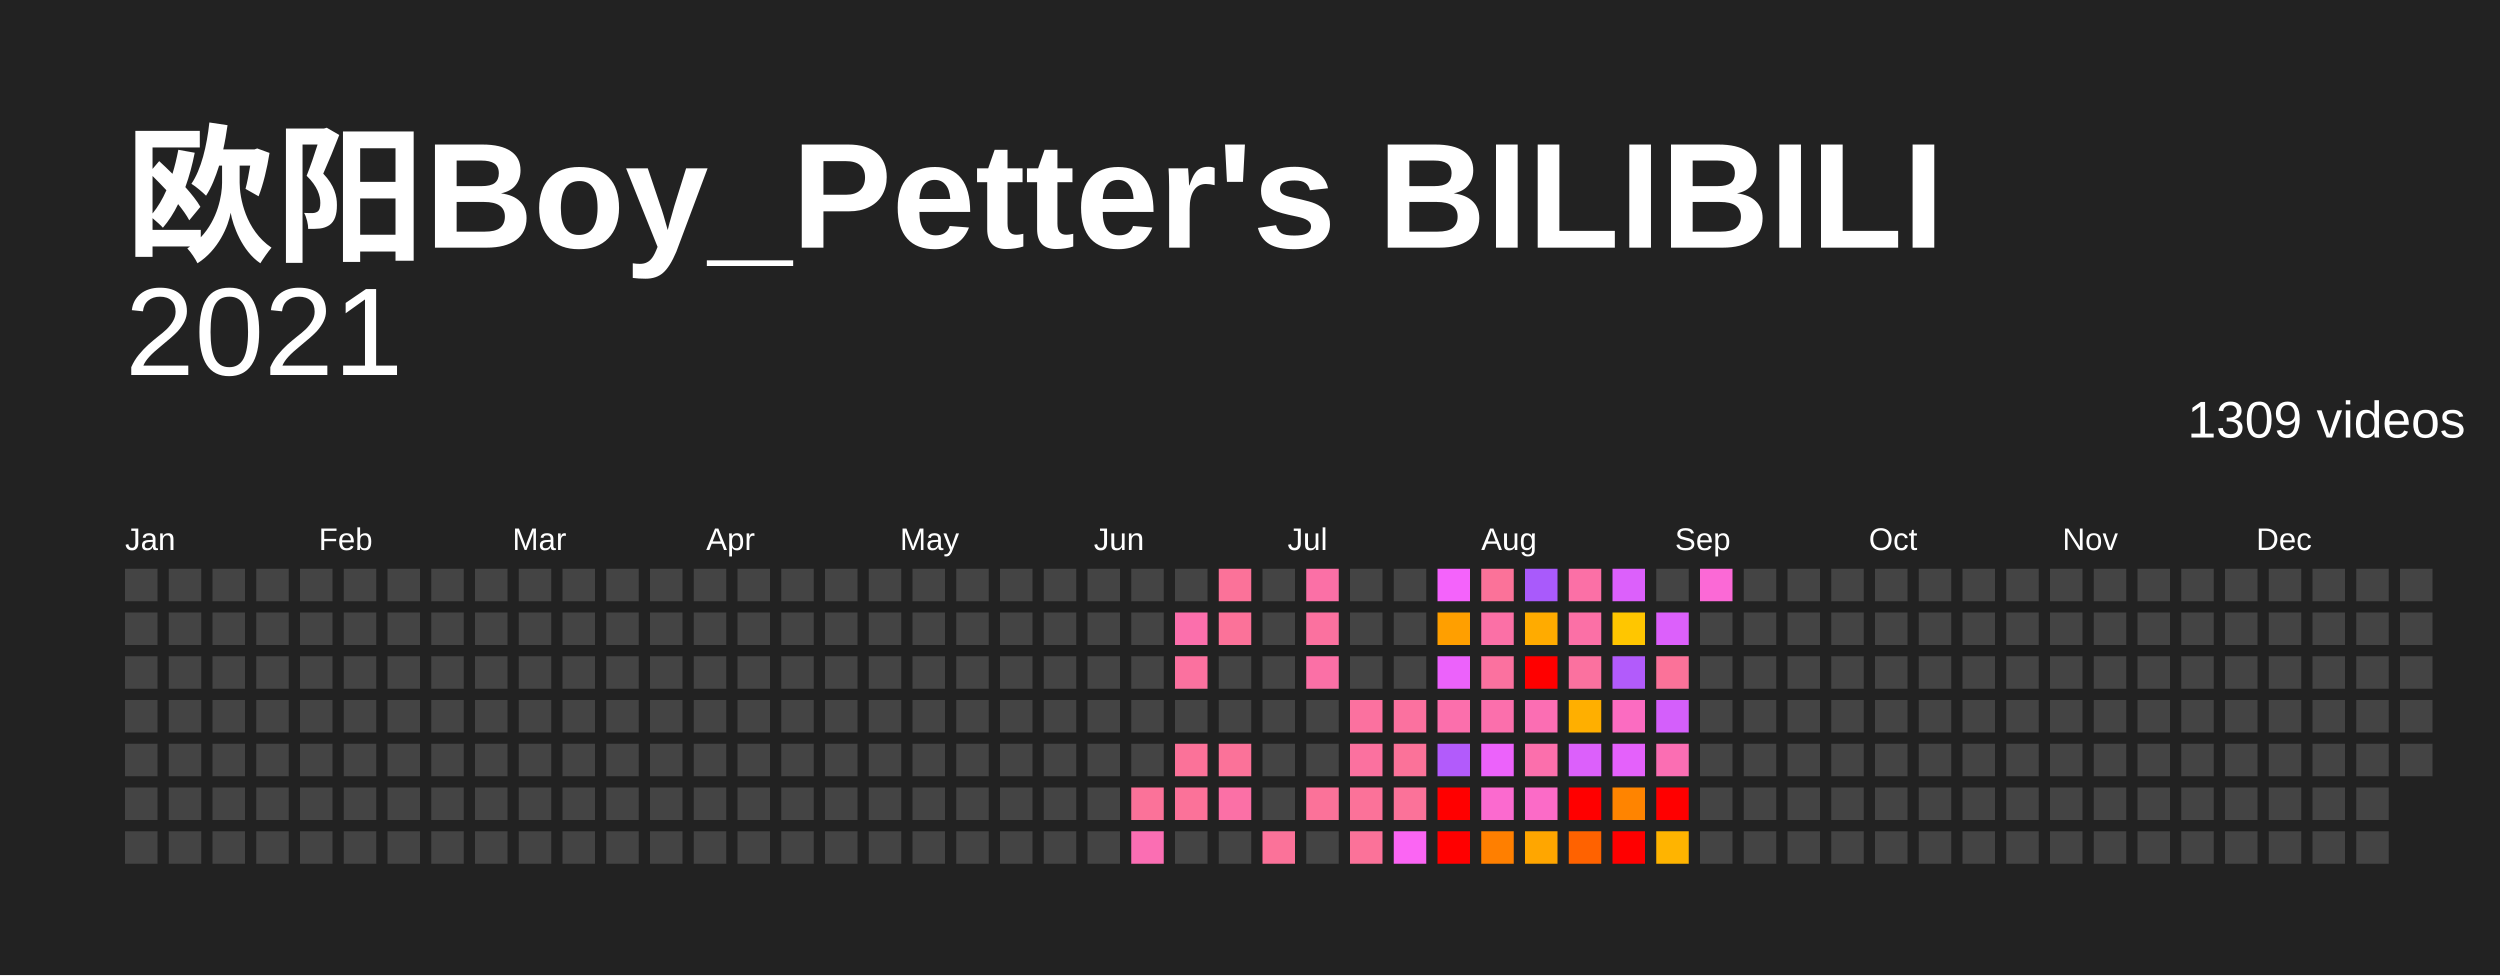
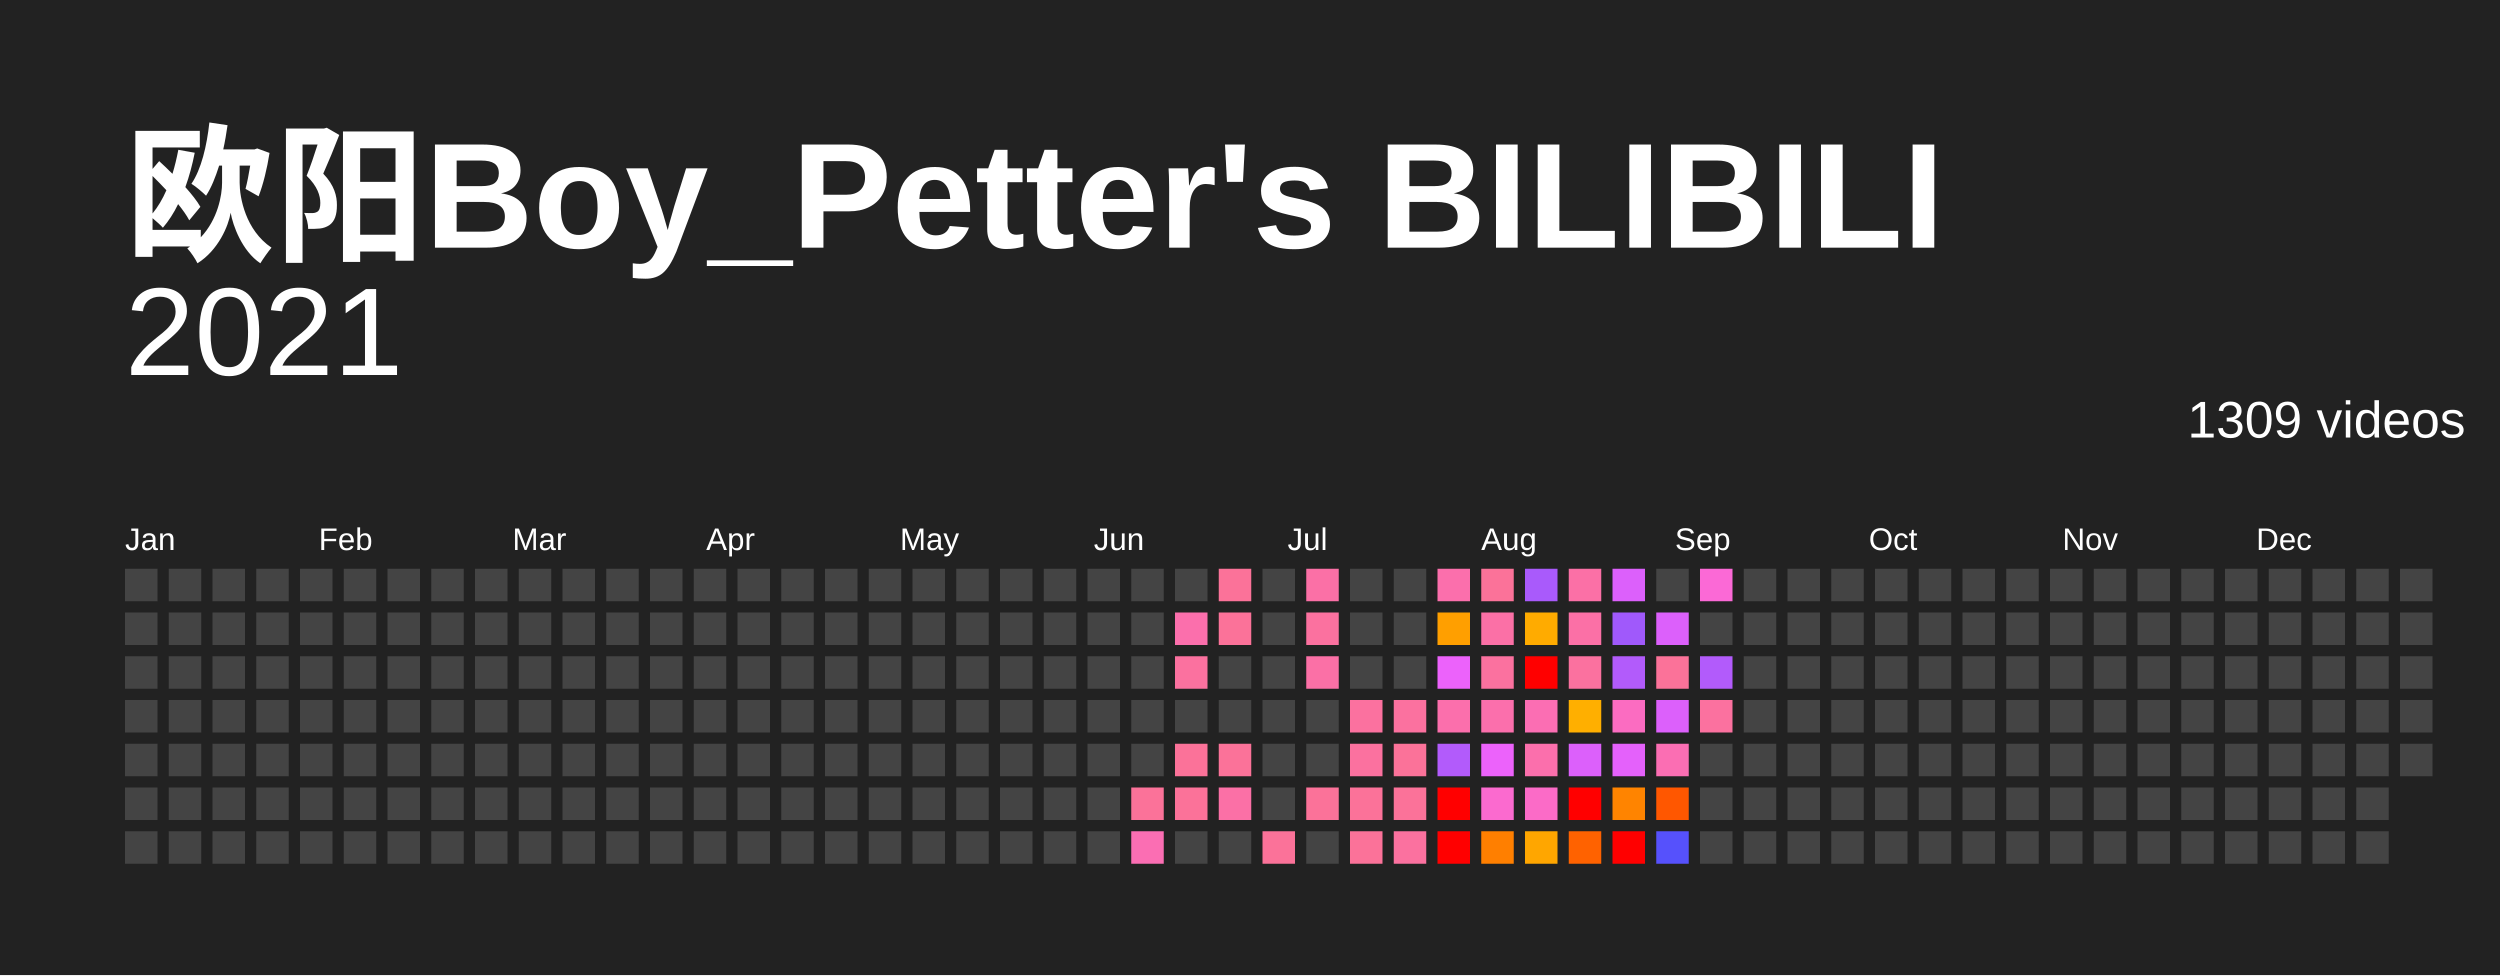
<svg xmlns="http://www.w3.org/2000/svg" baseProfile="full" height="78mm" version="1.1" viewBox="0,0,200,78" width="200mm">
  <defs />
  <rect fill="#222222" height="78" width="200" x="0" y="0" />
  <text fill="#FFFFFF" style="font-size:12px; font-family:Arial; font-weight:bold;" x="10" y="20">欧阳Boy_Petter's BILIBILI</text>
  <text alignment-baseline="hanging" fill="#FFFFFF" style="font-size:10.0px; font-family:Arial;" x="10" y="30">2021</text>
  <text alignment-baseline="hanging" fill="#FFFFFF" style="font-size:4.125px; font-family:Arial;" x="175" y="35">1309 videos</text>
  <text fill="#FFFFFF" style="font-size:2.5px; font-family:Arial" x="10.0" y="44">Jan</text>
  <text fill="#FFFFFF" style="font-size:2.5px; font-family:Arial" x="25.5" y="44">Feb</text>
  <text fill="#FFFFFF" style="font-size:2.5px; font-family:Arial" x="41.0" y="44">Mar</text>
  <text fill="#FFFFFF" style="font-size:2.5px; font-family:Arial" x="56.5" y="44">Apr</text>
  <text fill="#FFFFFF" style="font-size:2.5px; font-family:Arial" x="72.0" y="44">May</text>
  <text fill="#FFFFFF" style="font-size:2.5px; font-family:Arial" x="87.5" y="44">Jun</text>
  <text fill="#FFFFFF" style="font-size:2.5px; font-family:Arial" x="103.0" y="44">Jul</text>
  <text fill="#FFFFFF" style="font-size:2.5px; font-family:Arial" x="118.5" y="44">Aug</text>
  <text fill="#FFFFFF" style="font-size:2.5px; font-family:Arial" x="134.0" y="44">Sep</text>
  <text fill="#FFFFFF" style="font-size:2.5px; font-family:Arial" x="149.5" y="44">Oct</text>
  <text fill="#FFFFFF" style="font-size:2.5px; font-family:Arial" x="165.0" y="44">Nov</text>
  <text fill="#FFFFFF" style="font-size:2.5px; font-family:Arial" x="180.5" y="44">Dec</text>
  <rect fill="#444444" height="2.6" width="2.6" x="10.0" y="45.5" />
  <rect fill="#444444" height="2.6" width="2.6" x="10.0" y="49.0" />
  <rect fill="#444444" height="2.6" width="2.6" x="10.0" y="52.5" />
  <rect fill="#444444" height="2.6" width="2.6" x="10.0" y="56.0" />
  <rect fill="#444444" height="2.6" width="2.6" x="10.0" y="59.5" />
  <rect fill="#444444" height="2.6" width="2.6" x="10.0" y="63.0" />
  <rect fill="#444444" height="2.6" width="2.6" x="10.0" y="66.5" />
  <rect fill="#444444" height="2.6" width="2.6" x="13.5" y="45.5" />
  <rect fill="#444444" height="2.6" width="2.6" x="13.5" y="49.0" />
  <rect fill="#444444" height="2.6" width="2.6" x="13.5" y="52.5" />
  <rect fill="#444444" height="2.6" width="2.6" x="13.5" y="56.0" />
  <rect fill="#444444" height="2.6" width="2.6" x="13.5" y="59.5" />
  <rect fill="#444444" height="2.6" width="2.6" x="13.5" y="63.0" />
  <rect fill="#444444" height="2.6" width="2.6" x="13.5" y="66.5" />
  <rect fill="#444444" height="2.6" width="2.6" x="17.0" y="45.5" />
  <rect fill="#444444" height="2.6" width="2.6" x="17.0" y="49.0" />
  <rect fill="#444444" height="2.6" width="2.6" x="17.0" y="52.5" />
  <rect fill="#444444" height="2.6" width="2.6" x="17.0" y="56.0" />
  <rect fill="#444444" height="2.6" width="2.6" x="17.0" y="59.5" />
  <rect fill="#444444" height="2.6" width="2.6" x="17.0" y="63.0" />
  <rect fill="#444444" height="2.6" width="2.6" x="17.0" y="66.5" />
  <rect fill="#444444" height="2.6" width="2.6" x="20.5" y="45.5" />
  <rect fill="#444444" height="2.6" width="2.6" x="20.5" y="49.0" />
  <rect fill="#444444" height="2.6" width="2.6" x="20.5" y="52.5" />
  <rect fill="#444444" height="2.6" width="2.6" x="20.5" y="56.0" />
  <rect fill="#444444" height="2.6" width="2.6" x="20.5" y="59.5" />
  <rect fill="#444444" height="2.6" width="2.6" x="20.5" y="63.0" />
  <rect fill="#444444" height="2.6" width="2.6" x="20.5" y="66.5" />
  <rect fill="#444444" height="2.6" width="2.6" x="24.0" y="45.5" />
  <rect fill="#444444" height="2.6" width="2.6" x="24.0" y="49.0" />
  <rect fill="#444444" height="2.6" width="2.6" x="24.0" y="52.5" />
  <rect fill="#444444" height="2.6" width="2.6" x="24.0" y="56.0" />
  <rect fill="#444444" height="2.6" width="2.6" x="24.0" y="59.5" />
  <rect fill="#444444" height="2.6" width="2.6" x="24.0" y="63.0" />
  <rect fill="#444444" height="2.6" width="2.6" x="24.0" y="66.5" />
  <rect fill="#444444" height="2.6" width="2.6" x="27.5" y="45.5" />
  <rect fill="#444444" height="2.6" width="2.6" x="27.5" y="49.0" />
  <rect fill="#444444" height="2.6" width="2.6" x="27.5" y="52.5" />
  <rect fill="#444444" height="2.6" width="2.6" x="27.5" y="56.0" />
  <rect fill="#444444" height="2.6" width="2.6" x="27.5" y="59.5" />
  <rect fill="#444444" height="2.6" width="2.6" x="27.5" y="63.0" />
  <rect fill="#444444" height="2.6" width="2.6" x="27.5" y="66.5" />
  <rect fill="#444444" height="2.6" width="2.6" x="31.0" y="45.5" />
  <rect fill="#444444" height="2.6" width="2.6" x="31.0" y="49.0" />
  <rect fill="#444444" height="2.6" width="2.6" x="31.0" y="52.5" />
  <rect fill="#444444" height="2.6" width="2.6" x="31.0" y="56.0" />
  <rect fill="#444444" height="2.6" width="2.6" x="31.0" y="59.5" />
  <rect fill="#444444" height="2.6" width="2.6" x="31.0" y="63.0" />
  <rect fill="#444444" height="2.6" width="2.6" x="31.0" y="66.5" />
  <rect fill="#444444" height="2.6" width="2.6" x="34.5" y="45.5" />
  <rect fill="#444444" height="2.6" width="2.6" x="34.5" y="49.0" />
  <rect fill="#444444" height="2.6" width="2.6" x="34.5" y="52.5" />
  <rect fill="#444444" height="2.6" width="2.6" x="34.5" y="56.0" />
  <rect fill="#444444" height="2.6" width="2.6" x="34.5" y="59.5" />
  <rect fill="#444444" height="2.6" width="2.6" x="34.5" y="63.0" />
  <rect fill="#444444" height="2.6" width="2.6" x="34.5" y="66.5" />
  <rect fill="#444444" height="2.6" width="2.6" x="38.0" y="45.5" />
  <rect fill="#444444" height="2.6" width="2.6" x="38.0" y="49.0" />
  <rect fill="#444444" height="2.6" width="2.6" x="38.0" y="52.5" />
  <rect fill="#444444" height="2.6" width="2.6" x="38.0" y="56.0" />
  <rect fill="#444444" height="2.6" width="2.6" x="38.0" y="59.5" />
  <rect fill="#444444" height="2.6" width="2.6" x="38.0" y="63.0" />
  <rect fill="#444444" height="2.6" width="2.6" x="38.0" y="66.5" />
  <rect fill="#444444" height="2.6" width="2.6" x="41.5" y="45.5" />
  <rect fill="#444444" height="2.6" width="2.6" x="41.5" y="49.0" />
  <rect fill="#444444" height="2.6" width="2.6" x="41.5" y="52.5" />
  <rect fill="#444444" height="2.6" width="2.6" x="41.5" y="56.0" />
  <rect fill="#444444" height="2.6" width="2.6" x="41.5" y="59.5" />
  <rect fill="#444444" height="2.6" width="2.6" x="41.5" y="63.0" />
  <rect fill="#444444" height="2.6" width="2.6" x="41.5" y="66.5" />
  <rect fill="#444444" height="2.6" width="2.6" x="45.0" y="45.5" />
  <rect fill="#444444" height="2.6" width="2.6" x="45.0" y="49.0" />
  <rect fill="#444444" height="2.6" width="2.6" x="45.0" y="52.5" />
  <rect fill="#444444" height="2.6" width="2.6" x="45.0" y="56.0" />
  <rect fill="#444444" height="2.6" width="2.6" x="45.0" y="59.5" />
  <rect fill="#444444" height="2.6" width="2.6" x="45.0" y="63.0" />
  <rect fill="#444444" height="2.6" width="2.6" x="45.0" y="66.5" />
  <rect fill="#444444" height="2.6" width="2.6" x="48.5" y="45.5" />
  <rect fill="#444444" height="2.6" width="2.6" x="48.5" y="49.0" />
  <rect fill="#444444" height="2.6" width="2.6" x="48.5" y="52.5" />
  <rect fill="#444444" height="2.6" width="2.6" x="48.5" y="56.0" />
  <rect fill="#444444" height="2.6" width="2.6" x="48.5" y="59.5" />
  <rect fill="#444444" height="2.6" width="2.6" x="48.5" y="63.0" />
  <rect fill="#444444" height="2.6" width="2.6" x="48.5" y="66.5" />
  <rect fill="#444444" height="2.6" width="2.6" x="52.0" y="45.5" />
  <rect fill="#444444" height="2.6" width="2.6" x="52.0" y="49.0" />
  <rect fill="#444444" height="2.6" width="2.6" x="52.0" y="52.5" />
  <rect fill="#444444" height="2.6" width="2.6" x="52.0" y="56.0" />
  <rect fill="#444444" height="2.6" width="2.6" x="52.0" y="59.5" />
  <rect fill="#444444" height="2.6" width="2.6" x="52.0" y="63.0" />
  <rect fill="#444444" height="2.6" width="2.6" x="52.0" y="66.5" />
  <rect fill="#444444" height="2.6" width="2.6" x="55.5" y="45.5" />
  <rect fill="#444444" height="2.6" width="2.6" x="55.5" y="49.0" />
  <rect fill="#444444" height="2.6" width="2.6" x="55.5" y="52.5" />
  <rect fill="#444444" height="2.6" width="2.6" x="55.5" y="56.0" />
  <rect fill="#444444" height="2.6" width="2.6" x="55.5" y="59.5" />
  <rect fill="#444444" height="2.6" width="2.6" x="55.5" y="63.0" />
  <rect fill="#444444" height="2.6" width="2.6" x="55.5" y="66.5" />
  <rect fill="#444444" height="2.6" width="2.6" x="59.0" y="45.5" />
  <rect fill="#444444" height="2.6" width="2.6" x="59.0" y="49.0" />
  <rect fill="#444444" height="2.6" width="2.6" x="59.0" y="52.5" />
  <rect fill="#444444" height="2.6" width="2.6" x="59.0" y="56.0" />
  <rect fill="#444444" height="2.6" width="2.6" x="59.0" y="59.5" />
  <rect fill="#444444" height="2.6" width="2.6" x="59.0" y="63.0" />
  <rect fill="#444444" height="2.6" width="2.6" x="59.0" y="66.5" />
  <rect fill="#444444" height="2.6" width="2.6" x="62.5" y="45.5" />
  <rect fill="#444444" height="2.6" width="2.6" x="62.5" y="49.0" />
  <rect fill="#444444" height="2.6" width="2.6" x="62.5" y="52.5" />
  <rect fill="#444444" height="2.6" width="2.6" x="62.5" y="56.0" />
  <rect fill="#444444" height="2.6" width="2.6" x="62.5" y="59.5" />
  <rect fill="#444444" height="2.6" width="2.6" x="62.5" y="63.0" />
  <rect fill="#444444" height="2.6" width="2.6" x="62.5" y="66.5" />
  <rect fill="#444444" height="2.6" width="2.6" x="66.0" y="45.5" />
  <rect fill="#444444" height="2.6" width="2.6" x="66.0" y="49.0" />
  <rect fill="#444444" height="2.6" width="2.6" x="66.0" y="52.5" />
  <rect fill="#444444" height="2.6" width="2.6" x="66.0" y="56.0" />
  <rect fill="#444444" height="2.6" width="2.6" x="66.0" y="59.5" />
  <rect fill="#444444" height="2.6" width="2.6" x="66.0" y="63.0" />
  <rect fill="#444444" height="2.6" width="2.6" x="66.0" y="66.5" />
  <rect fill="#444444" height="2.6" width="2.6" x="69.5" y="45.5" />
  <rect fill="#444444" height="2.6" width="2.6" x="69.5" y="49.0" />
  <rect fill="#444444" height="2.6" width="2.6" x="69.5" y="52.5" />
  <rect fill="#444444" height="2.6" width="2.6" x="69.5" y="56.0" />
  <rect fill="#444444" height="2.6" width="2.6" x="69.5" y="59.5" />
  <rect fill="#444444" height="2.6" width="2.6" x="69.5" y="63.0" />
  <rect fill="#444444" height="2.6" width="2.6" x="69.5" y="66.5" />
  <rect fill="#444444" height="2.6" width="2.6" x="73.0" y="45.5" />
  <rect fill="#444444" height="2.6" width="2.6" x="73.0" y="49.0" />
  <rect fill="#444444" height="2.6" width="2.6" x="73.0" y="52.5" />
  <rect fill="#444444" height="2.6" width="2.6" x="73.0" y="56.0" />
  <rect fill="#444444" height="2.6" width="2.6" x="73.0" y="59.5" />
  <rect fill="#444444" height="2.6" width="2.6" x="73.0" y="63.0" />
  <rect fill="#444444" height="2.6" width="2.6" x="73.0" y="66.5" />
  <rect fill="#444444" height="2.6" width="2.6" x="76.5" y="45.5" />
  <rect fill="#444444" height="2.6" width="2.6" x="76.5" y="49.0" />
  <rect fill="#444444" height="2.6" width="2.6" x="76.5" y="52.5" />
  <rect fill="#444444" height="2.6" width="2.6" x="76.5" y="56.0" />
  <rect fill="#444444" height="2.6" width="2.6" x="76.5" y="59.5" />
  <rect fill="#444444" height="2.6" width="2.6" x="76.5" y="63.0" />
  <rect fill="#444444" height="2.6" width="2.6" x="76.5" y="66.5" />
  <rect fill="#444444" height="2.6" width="2.6" x="80.0" y="45.5" />
  <rect fill="#444444" height="2.6" width="2.6" x="80.0" y="49.0" />
  <rect fill="#444444" height="2.6" width="2.6" x="80.0" y="52.5" />
  <rect fill="#444444" height="2.6" width="2.6" x="80.0" y="56.0" />
  <rect fill="#444444" height="2.6" width="2.6" x="80.0" y="59.5" />
  <rect fill="#444444" height="2.6" width="2.6" x="80.0" y="63.0" />
  <rect fill="#444444" height="2.6" width="2.6" x="80.0" y="66.5" />
  <rect fill="#444444" height="2.6" width="2.6" x="83.5" y="45.5" />
  <rect fill="#444444" height="2.6" width="2.6" x="83.5" y="49.0" />
  <rect fill="#444444" height="2.6" width="2.6" x="83.5" y="52.5" />
  <rect fill="#444444" height="2.6" width="2.6" x="83.5" y="56.0" />
  <rect fill="#444444" height="2.6" width="2.6" x="83.5" y="59.5" />
  <rect fill="#444444" height="2.6" width="2.6" x="83.5" y="63.0" />
  <rect fill="#444444" height="2.6" width="2.6" x="83.5" y="66.5" />
  <rect fill="#444444" height="2.6" width="2.6" x="87.0" y="45.5" />
  <rect fill="#444444" height="2.6" width="2.6" x="87.0" y="49.0" />
  <rect fill="#444444" height="2.6" width="2.6" x="87.0" y="52.5" />
  <rect fill="#444444" height="2.6" width="2.6" x="87.0" y="56.0" />
  <rect fill="#444444" height="2.6" width="2.6" x="87.0" y="59.5" />
  <rect fill="#444444" height="2.6" width="2.6" x="87.0" y="63.0" />
  <rect fill="#444444" height="2.6" width="2.6" x="87.0" y="66.5" />
  <rect fill="#444444" height="2.6" width="2.6" x="90.5" y="45.5" />
  <rect fill="#444444" height="2.6" width="2.6" x="90.5" y="49.0" />
  <rect fill="#444444" height="2.6" width="2.6" x="90.5" y="52.5" />
  <rect fill="#444444" height="2.6" width="2.6" x="90.5" y="56.0" />
  <rect fill="#444444" height="2.6" width="2.6" x="90.5" y="59.5" />
  <rect fill="#fb7299" height="2.6" width="2.6" x="90.5" y="63.0" />
  <rect fill="#fb6eb3" height="2.6" width="2.6" x="90.5" y="66.5" />
  <rect fill="#444444" height="2.6" width="2.6" x="94.0" y="45.5" />
  <rect fill="#fb6fac" height="2.6" width="2.6" x="94.0" y="49.0" />
  <rect fill="#fb719f" height="2.6" width="2.6" x="94.0" y="52.5" />
  <rect fill="#444444" height="2.6" width="2.6" x="94.0" y="56.0" />
  <rect fill="#fb7299" height="2.6" width="2.6" x="94.0" y="59.5" />
  <rect fill="#fb7299" height="2.6" width="2.6" x="94.0" y="63.0" />
  <rect fill="#444444" height="2.6" width="2.6" x="94.0" y="66.5" />
  <rect fill="#fb7299" height="2.6" width="2.6" x="97.5" y="45.5" />
  <rect fill="#fb7299" height="2.6" width="2.6" x="97.5" y="49.0" />
  <rect fill="#444444" height="2.6" width="2.6" x="97.5" y="52.5" />
  <rect fill="#444444" height="2.6" width="2.6" x="97.5" y="56.0" />
  <rect fill="#fb7299" height="2.6" width="2.6" x="97.5" y="59.5" />
  <rect fill="#fb70a6" height="2.6" width="2.6" x="97.5" y="63.0" />
  <rect fill="#444444" height="2.6" width="2.6" x="97.5" y="66.5" />
  <rect fill="#444444" height="2.6" width="2.6" x="101.0" y="45.5" />
  <rect fill="#444444" height="2.6" width="2.6" x="101.0" y="49.0" />
  <rect fill="#444444" height="2.6" width="2.6" x="101.0" y="52.5" />
  <rect fill="#444444" height="2.6" width="2.6" x="101.0" y="56.0" />
  <rect fill="#444444" height="2.6" width="2.6" x="101.0" y="59.5" />
  <rect fill="#444444" height="2.6" width="2.6" x="101.0" y="63.0" />
  <rect fill="#fb7299" height="2.6" width="2.6" x="101.0" y="66.5" />
  <rect fill="#fb70a6" height="2.6" width="2.6" x="104.5" y="45.5" />
  <rect fill="#fb719f" height="2.6" width="2.6" x="104.5" y="49.0" />
  <rect fill="#fb70a6" height="2.6" width="2.6" x="104.5" y="52.5" />
  <rect fill="#444444" height="2.6" width="2.6" x="104.5" y="56.0" />
  <rect fill="#444444" height="2.6" width="2.6" x="104.5" y="59.5" />
  <rect fill="#fb7299" height="2.6" width="2.6" x="104.5" y="63.0" />
  <rect fill="#444444" height="2.6" width="2.6" x="104.5" y="66.5" />
  <rect fill="#444444" height="2.6" width="2.6" x="108.0" y="45.5" />
  <rect fill="#444444" height="2.6" width="2.6" x="108.0" y="49.0" />
  <rect fill="#444444" height="2.6" width="2.6" x="108.0" y="52.5" />
  <rect fill="#fb719f" height="2.6" width="2.6" x="108.0" y="56.0" />
  <rect fill="#fb719f" height="2.6" width="2.6" x="108.0" y="59.5" />
  <rect fill="#fb7299" height="2.6" width="2.6" x="108.0" y="63.0" />
  <rect fill="#fb7299" height="2.6" width="2.6" x="108.0" y="66.5" />
  <rect fill="#444444" height="2.6" width="2.6" x="111.5" y="45.5" />
  <rect fill="#444444" height="2.6" width="2.6" x="111.5" y="49.0" />
  <rect fill="#444444" height="2.6" width="2.6" x="111.5" y="52.5" />
  <rect fill="#fb719f" height="2.6" width="2.6" x="111.5" y="56.0" />
  <rect fill="#fb7299" height="2.6" width="2.6" x="111.5" y="59.5" />
  <rect fill="#fb7299" height="2.6" width="2.6" x="111.5" y="63.0" />
-   <rect fill="#fb65f3" height="2.6" width="2.6" x="111.5" y="66.5" />
-   <rect fill="#f463fb" height="2.6" width="2.6" x="115.0" y="45.5" />
+   <rect fill="#fb719f" height="2.6" width="2.6" x="111.5" y="66.5" />
+   <rect fill="#fb6fac" height="2.6" width="2.6" x="115.0" y="45.5" />
  <rect fill="#ff9f00" height="2.6" width="2.6" x="115.0" y="49.0" />
  <rect fill="#ec62fb" height="2.6" width="2.6" x="115.0" y="52.5" />
  <rect fill="#fb6fac" height="2.6" width="2.6" x="115.0" y="56.0" />
  <rect fill="#b25bfb" height="2.6" width="2.6" x="115.0" y="59.5" />
  <rect fill="red" height="2.6" width="2.6" x="115.0" y="63.0" />
  <rect fill="red" height="2.6" width="2.6" x="115.0" y="66.5" />
  <rect fill="#fb7299" height="2.6" width="2.6" x="118.5" y="45.5" />
  <rect fill="#fb70a6" height="2.6" width="2.6" x="118.5" y="49.0" />
  <rect fill="#fb719f" height="2.6" width="2.6" x="118.5" y="52.5" />
  <rect fill="#fb6fac" height="2.6" width="2.6" x="118.5" y="56.0" />
  <rect fill="#ec62fb" height="2.6" width="2.6" x="118.5" y="59.5" />
  <rect fill="#fb6acf" height="2.6" width="2.6" x="118.5" y="63.0" />
  <rect fill="#ff7f00" height="2.6" width="2.6" x="118.5" y="66.5" />
  <rect fill="#a95afb" height="2.6" width="2.6" x="122.0" y="45.5" />
  <rect fill="#ffab00" height="2.6" width="2.6" x="122.0" y="49.0" />
  <rect fill="red" height="2.6" width="2.6" x="122.0" y="52.5" />
  <rect fill="#fb6eb3" height="2.6" width="2.6" x="122.0" y="56.0" />
  <rect fill="#fb6fac" height="2.6" width="2.6" x="122.0" y="59.5" />
  <rect fill="#fb6bc7" height="2.6" width="2.6" x="122.0" y="63.0" />
  <rect fill="#ffa600" height="2.6" width="2.6" x="122.0" y="66.5" />
  <rect fill="#fb70a6" height="2.6" width="2.6" x="125.5" y="45.5" />
  <rect fill="#fb70a6" height="2.6" width="2.6" x="125.5" y="49.0" />
  <rect fill="#fb719f" height="2.6" width="2.6" x="125.5" y="52.5" />
  <rect fill="#ffaf00" height="2.6" width="2.6" x="125.5" y="56.0" />
  <rect fill="#dc60fb" height="2.6" width="2.6" x="125.5" y="59.5" />
  <rect fill="red" height="2.6" width="2.6" x="125.5" y="63.0" />
  <rect fill="#ff6200" height="2.6" width="2.6" x="125.5" y="66.5" />
  <rect fill="#dc60fb" height="2.6" width="2.6" x="129.0" y="45.5" />
-   <rect fill="#ffc600" height="2.6" width="2.6" x="129.0" y="49.0" />
+   <rect fill="#a059fb" height="2.6" width="2.6" x="129.0" y="49.0" />
  <rect fill="#b25bfb" height="2.6" width="2.6" x="129.0" y="52.5" />
  <rect fill="#fb6cc1" height="2.6" width="2.6" x="129.0" y="56.0" />
  <rect fill="#e461fb" height="2.6" width="2.6" x="129.0" y="59.5" />
  <rect fill="#ff8400" height="2.6" width="2.6" x="129.0" y="63.0" />
  <rect fill="red" height="2.6" width="2.6" x="129.0" y="66.5" />
  <rect fill="#444444" height="2.6" width="2.6" x="132.5" y="45.5" />
  <rect fill="#dc60fb" height="2.6" width="2.6" x="132.5" y="49.0" />
  <rect fill="#fb7299" height="2.6" width="2.6" x="132.5" y="52.5" />
-   <rect fill="#d45ffb" height="2.6" width="2.6" x="132.5" y="56.0" />
+   <rect fill="#dc60fb" height="2.6" width="2.6" x="132.5" y="56.0" />
  <rect fill="#fb6eb3" height="2.6" width="2.6" x="132.5" y="59.5" />
-   <rect fill="red" height="2.6" width="2.6" x="132.5" y="63.0" />
-   <rect fill="#ffb400" height="2.6" width="2.6" x="132.5" y="66.5" />
+   <rect fill="#ff5700" height="2.6" width="2.6" x="132.5" y="63.0" />
+   <rect fill="#5651fc" height="2.6" width="2.6" x="132.5" y="66.5" />
  <rect fill="#fb69d6" height="2.6" width="2.6" x="136.0" y="45.5" />
  <rect fill="#444444" height="2.6" width="2.6" x="136.0" y="49.0" />
-   <rect fill="#444444" height="2.6" width="2.6" x="136.0" y="52.5" />
-   <rect fill="#444444" height="2.6" width="2.6" x="136.0" y="56.0" />
+   <rect fill="#b25bfb" height="2.6" width="2.6" x="136.0" y="52.5" />
+   <rect fill="#fb719f" height="2.6" width="2.6" x="136.0" y="56.0" />
  <rect fill="#444444" height="2.6" width="2.6" x="136.0" y="59.5" />
  <rect fill="#444444" height="2.6" width="2.6" x="136.0" y="63.0" />
  <rect fill="#444444" height="2.6" width="2.6" x="136.0" y="66.5" />
  <rect fill="#444444" height="2.6" width="2.6" x="139.5" y="45.5" />
  <rect fill="#444444" height="2.6" width="2.6" x="139.5" y="49.0" />
  <rect fill="#444444" height="2.6" width="2.6" x="139.5" y="52.5" />
  <rect fill="#444444" height="2.6" width="2.6" x="139.5" y="56.0" />
  <rect fill="#444444" height="2.6" width="2.6" x="139.5" y="59.5" />
  <rect fill="#444444" height="2.6" width="2.6" x="139.5" y="63.0" />
  <rect fill="#444444" height="2.6" width="2.6" x="139.5" y="66.5" />
  <rect fill="#444444" height="2.6" width="2.6" x="143.0" y="45.5" />
  <rect fill="#444444" height="2.6" width="2.6" x="143.0" y="49.0" />
  <rect fill="#444444" height="2.6" width="2.6" x="143.0" y="52.5" />
  <rect fill="#444444" height="2.6" width="2.6" x="143.0" y="56.0" />
  <rect fill="#444444" height="2.6" width="2.6" x="143.0" y="59.5" />
  <rect fill="#444444" height="2.6" width="2.6" x="143.0" y="63.0" />
  <rect fill="#444444" height="2.6" width="2.6" x="143.0" y="66.5" />
  <rect fill="#444444" height="2.6" width="2.6" x="146.5" y="45.5" />
  <rect fill="#444444" height="2.6" width="2.6" x="146.5" y="49.0" />
  <rect fill="#444444" height="2.6" width="2.6" x="146.5" y="52.5" />
  <rect fill="#444444" height="2.6" width="2.6" x="146.5" y="56.0" />
  <rect fill="#444444" height="2.6" width="2.6" x="146.5" y="59.5" />
  <rect fill="#444444" height="2.6" width="2.6" x="146.5" y="63.0" />
  <rect fill="#444444" height="2.6" width="2.6" x="146.5" y="66.5" />
  <rect fill="#444444" height="2.6" width="2.6" x="150.0" y="45.5" />
  <rect fill="#444444" height="2.6" width="2.6" x="150.0" y="49.0" />
  <rect fill="#444444" height="2.6" width="2.6" x="150.0" y="52.5" />
  <rect fill="#444444" height="2.6" width="2.6" x="150.0" y="56.0" />
  <rect fill="#444444" height="2.6" width="2.6" x="150.0" y="59.5" />
  <rect fill="#444444" height="2.6" width="2.6" x="150.0" y="63.0" />
  <rect fill="#444444" height="2.6" width="2.6" x="150.0" y="66.5" />
  <rect fill="#444444" height="2.6" width="2.6" x="153.5" y="45.5" />
  <rect fill="#444444" height="2.6" width="2.6" x="153.5" y="49.0" />
  <rect fill="#444444" height="2.6" width="2.6" x="153.5" y="52.5" />
  <rect fill="#444444" height="2.6" width="2.6" x="153.5" y="56.0" />
  <rect fill="#444444" height="2.6" width="2.6" x="153.5" y="59.5" />
  <rect fill="#444444" height="2.6" width="2.6" x="153.5" y="63.0" />
  <rect fill="#444444" height="2.6" width="2.6" x="153.5" y="66.5" />
  <rect fill="#444444" height="2.6" width="2.6" x="157.0" y="45.5" />
  <rect fill="#444444" height="2.6" width="2.6" x="157.0" y="49.0" />
  <rect fill="#444444" height="2.6" width="2.6" x="157.0" y="52.5" />
  <rect fill="#444444" height="2.6" width="2.6" x="157.0" y="56.0" />
  <rect fill="#444444" height="2.6" width="2.6" x="157.0" y="59.5" />
  <rect fill="#444444" height="2.6" width="2.6" x="157.0" y="63.0" />
  <rect fill="#444444" height="2.6" width="2.6" x="157.0" y="66.5" />
  <rect fill="#444444" height="2.6" width="2.6" x="160.5" y="45.5" />
  <rect fill="#444444" height="2.6" width="2.6" x="160.5" y="49.0" />
  <rect fill="#444444" height="2.6" width="2.6" x="160.5" y="52.5" />
  <rect fill="#444444" height="2.6" width="2.6" x="160.5" y="56.0" />
  <rect fill="#444444" height="2.6" width="2.6" x="160.5" y="59.5" />
  <rect fill="#444444" height="2.6" width="2.6" x="160.5" y="63.0" />
  <rect fill="#444444" height="2.6" width="2.6" x="160.5" y="66.5" />
  <rect fill="#444444" height="2.6" width="2.6" x="164.0" y="45.5" />
  <rect fill="#444444" height="2.6" width="2.6" x="164.0" y="49.0" />
  <rect fill="#444444" height="2.6" width="2.6" x="164.0" y="52.5" />
  <rect fill="#444444" height="2.6" width="2.6" x="164.0" y="56.0" />
  <rect fill="#444444" height="2.6" width="2.6" x="164.0" y="59.5" />
  <rect fill="#444444" height="2.6" width="2.6" x="164.0" y="63.0" />
  <rect fill="#444444" height="2.6" width="2.6" x="164.0" y="66.5" />
  <rect fill="#444444" height="2.6" width="2.6" x="167.5" y="45.5" />
  <rect fill="#444444" height="2.6" width="2.6" x="167.5" y="49.0" />
  <rect fill="#444444" height="2.6" width="2.6" x="167.5" y="52.5" />
  <rect fill="#444444" height="2.6" width="2.6" x="167.5" y="56.0" />
  <rect fill="#444444" height="2.6" width="2.6" x="167.5" y="59.5" />
  <rect fill="#444444" height="2.6" width="2.6" x="167.5" y="63.0" />
  <rect fill="#444444" height="2.6" width="2.6" x="167.5" y="66.5" />
  <rect fill="#444444" height="2.6" width="2.6" x="171.0" y="45.5" />
  <rect fill="#444444" height="2.6" width="2.6" x="171.0" y="49.0" />
  <rect fill="#444444" height="2.6" width="2.6" x="171.0" y="52.5" />
  <rect fill="#444444" height="2.6" width="2.6" x="171.0" y="56.0" />
  <rect fill="#444444" height="2.6" width="2.6" x="171.0" y="59.5" />
  <rect fill="#444444" height="2.6" width="2.6" x="171.0" y="63.0" />
  <rect fill="#444444" height="2.6" width="2.6" x="171.0" y="66.5" />
  <rect fill="#444444" height="2.6" width="2.6" x="174.5" y="45.5" />
  <rect fill="#444444" height="2.6" width="2.6" x="174.5" y="49.0" />
  <rect fill="#444444" height="2.6" width="2.6" x="174.5" y="52.5" />
  <rect fill="#444444" height="2.6" width="2.6" x="174.5" y="56.0" />
  <rect fill="#444444" height="2.6" width="2.6" x="174.5" y="59.5" />
  <rect fill="#444444" height="2.6" width="2.6" x="174.5" y="63.0" />
  <rect fill="#444444" height="2.6" width="2.6" x="174.5" y="66.5" />
  <rect fill="#444444" height="2.6" width="2.6" x="178.0" y="45.5" />
  <rect fill="#444444" height="2.6" width="2.6" x="178.0" y="49.0" />
  <rect fill="#444444" height="2.6" width="2.6" x="178.0" y="52.5" />
  <rect fill="#444444" height="2.6" width="2.6" x="178.0" y="56.0" />
  <rect fill="#444444" height="2.6" width="2.6" x="178.0" y="59.5" />
  <rect fill="#444444" height="2.6" width="2.6" x="178.0" y="63.0" />
  <rect fill="#444444" height="2.6" width="2.6" x="178.0" y="66.5" />
  <rect fill="#444444" height="2.6" width="2.6" x="181.5" y="45.5" />
  <rect fill="#444444" height="2.6" width="2.6" x="181.5" y="49.0" />
  <rect fill="#444444" height="2.6" width="2.6" x="181.5" y="52.5" />
  <rect fill="#444444" height="2.6" width="2.6" x="181.5" y="56.0" />
  <rect fill="#444444" height="2.6" width="2.6" x="181.5" y="59.5" />
  <rect fill="#444444" height="2.6" width="2.6" x="181.5" y="63.0" />
  <rect fill="#444444" height="2.6" width="2.6" x="181.5" y="66.5" />
  <rect fill="#444444" height="2.6" width="2.6" x="185.0" y="45.5" />
  <rect fill="#444444" height="2.6" width="2.6" x="185.0" y="49.0" />
  <rect fill="#444444" height="2.6" width="2.6" x="185.0" y="52.5" />
  <rect fill="#444444" height="2.6" width="2.6" x="185.0" y="56.0" />
  <rect fill="#444444" height="2.6" width="2.6" x="185.0" y="59.5" />
  <rect fill="#444444" height="2.6" width="2.6" x="185.0" y="63.0" />
  <rect fill="#444444" height="2.6" width="2.6" x="185.0" y="66.5" />
  <rect fill="#444444" height="2.6" width="2.6" x="188.5" y="45.5" />
  <rect fill="#444444" height="2.6" width="2.6" x="188.5" y="49.0" />
  <rect fill="#444444" height="2.6" width="2.6" x="188.5" y="52.5" />
  <rect fill="#444444" height="2.6" width="2.6" x="188.5" y="56.0" />
  <rect fill="#444444" height="2.6" width="2.6" x="188.5" y="59.5" />
  <rect fill="#444444" height="2.6" width="2.6" x="188.5" y="63.0" />
  <rect fill="#444444" height="2.6" width="2.6" x="188.5" y="66.5" />
  <rect fill="#444444" height="2.6" width="2.6" x="192.0" y="45.5" />
  <rect fill="#444444" height="2.6" width="2.6" x="192.0" y="49.0" />
  <rect fill="#444444" height="2.6" width="2.6" x="192.0" y="52.5" />
  <rect fill="#444444" height="2.6" width="2.6" x="192.0" y="56.0" />
  <rect fill="#444444" height="2.6" width="2.6" x="192.0" y="59.5" />
</svg>
